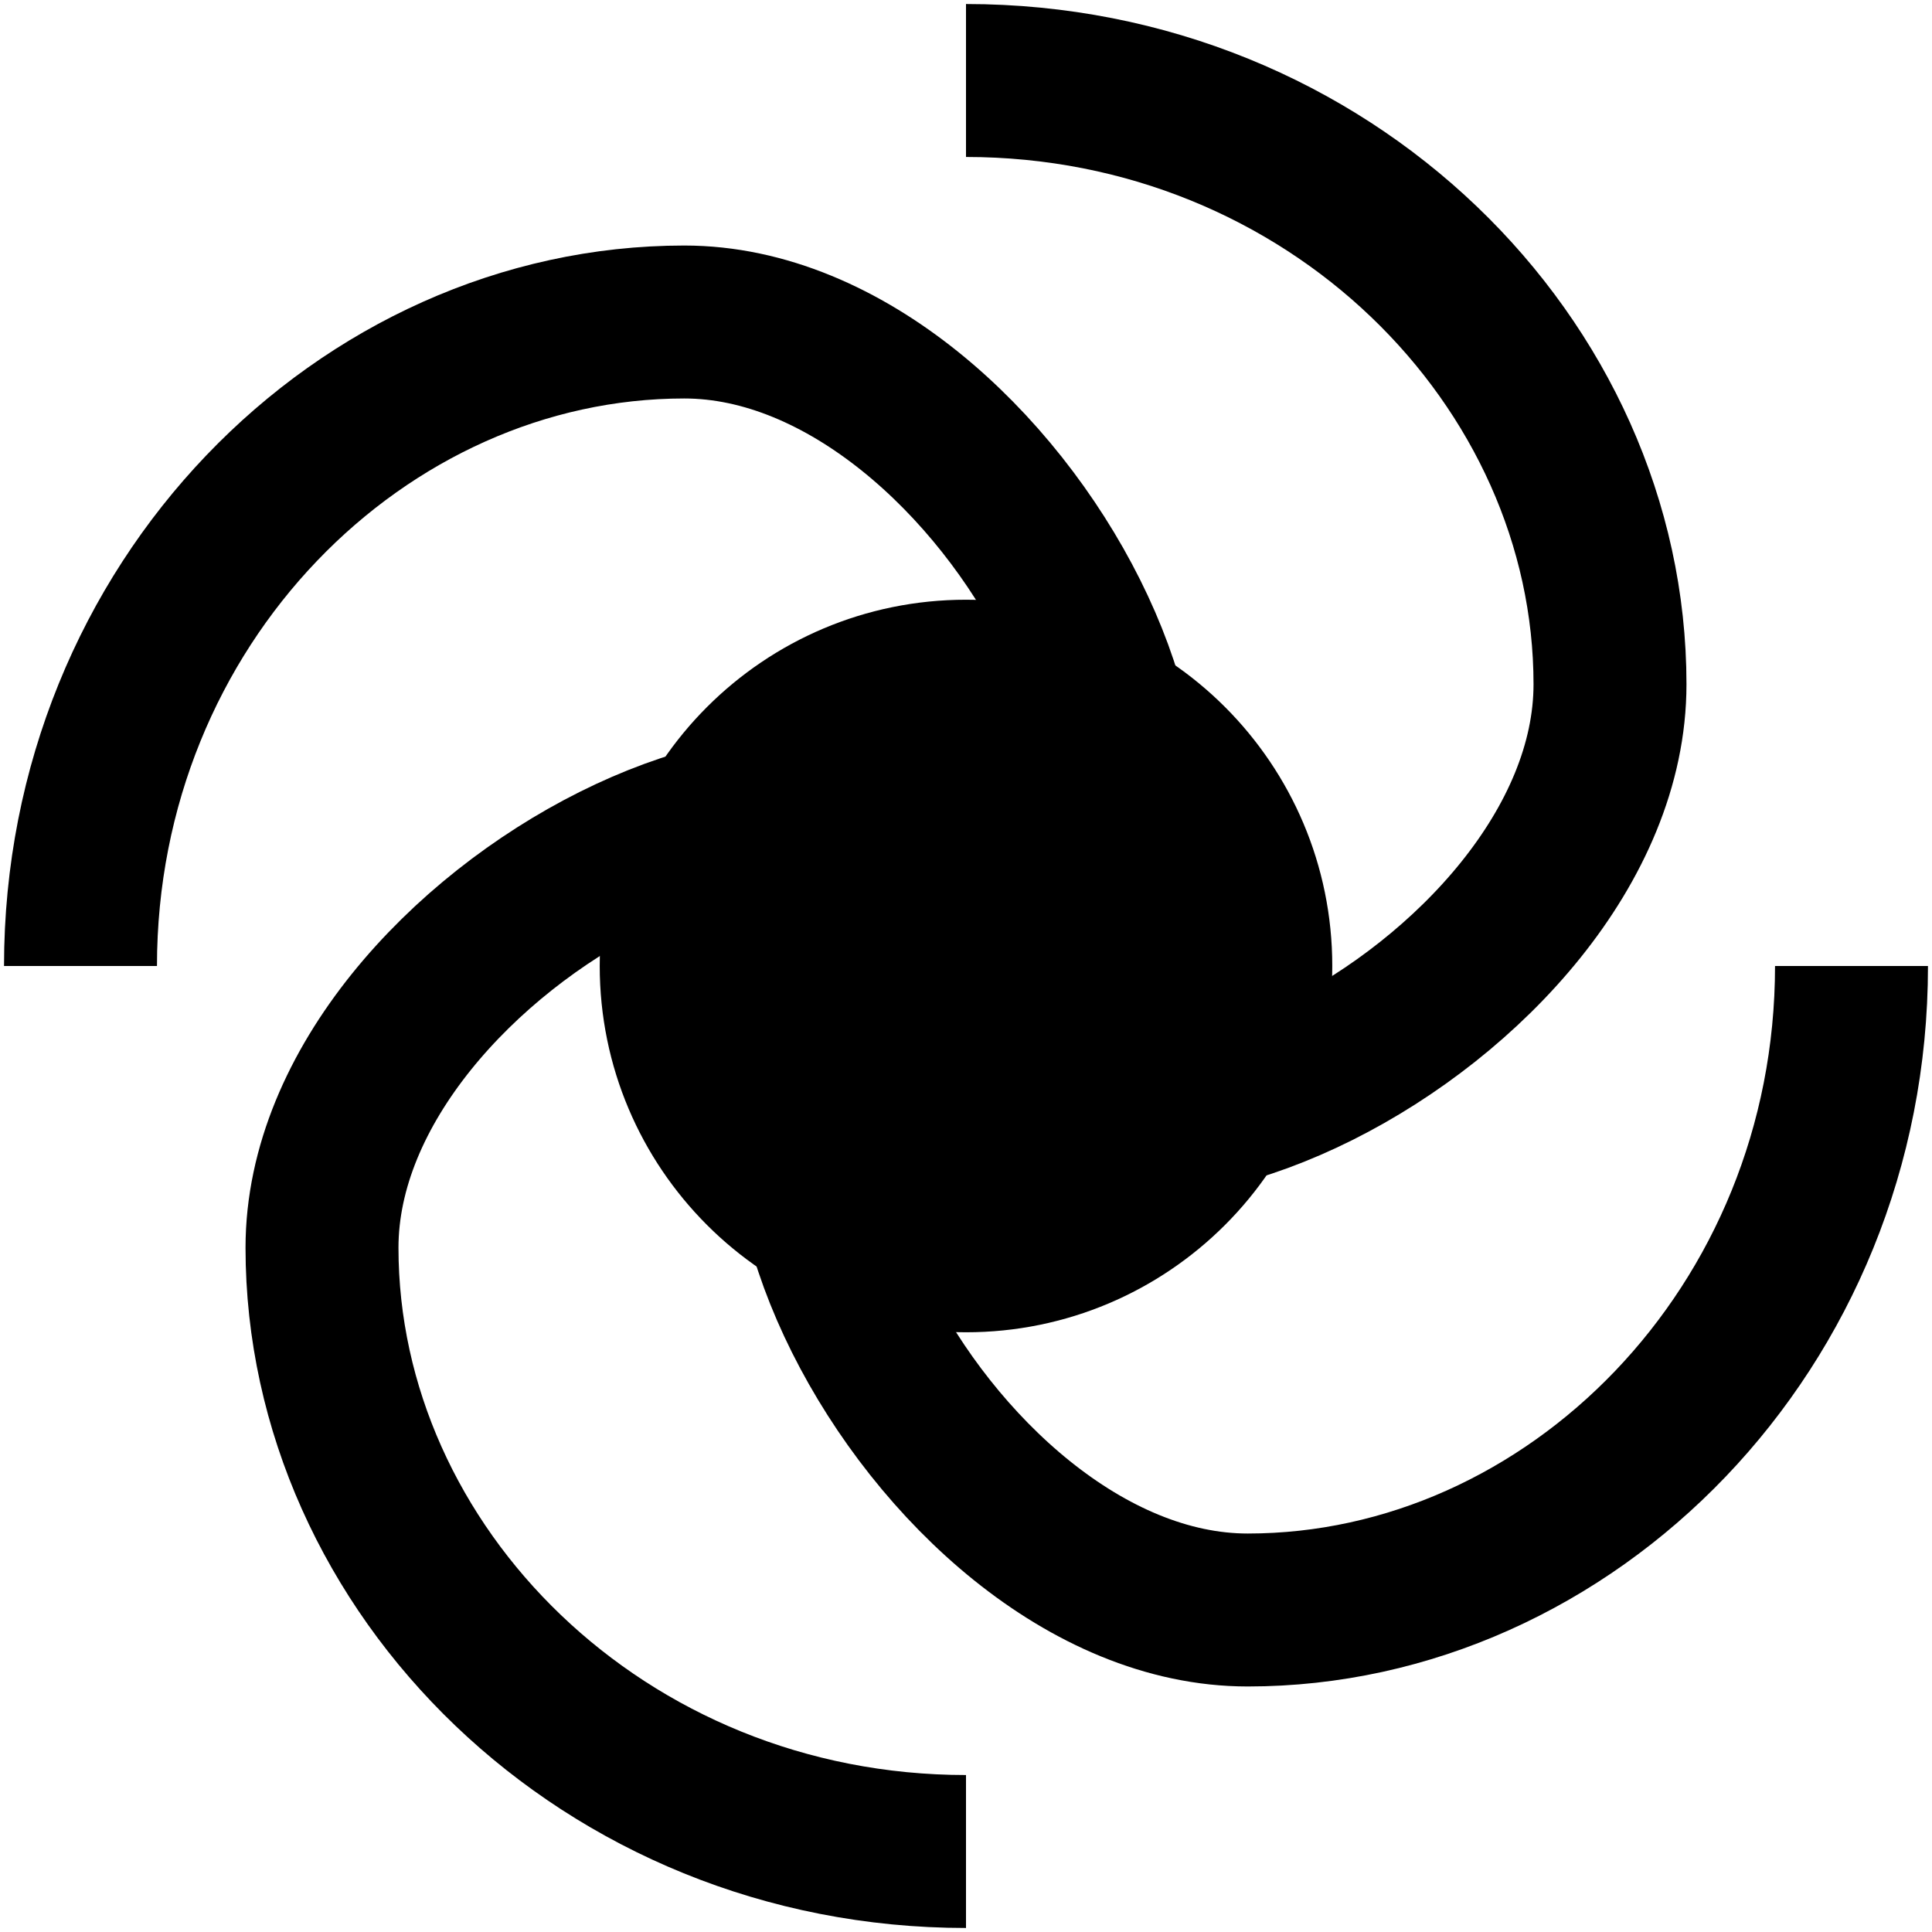
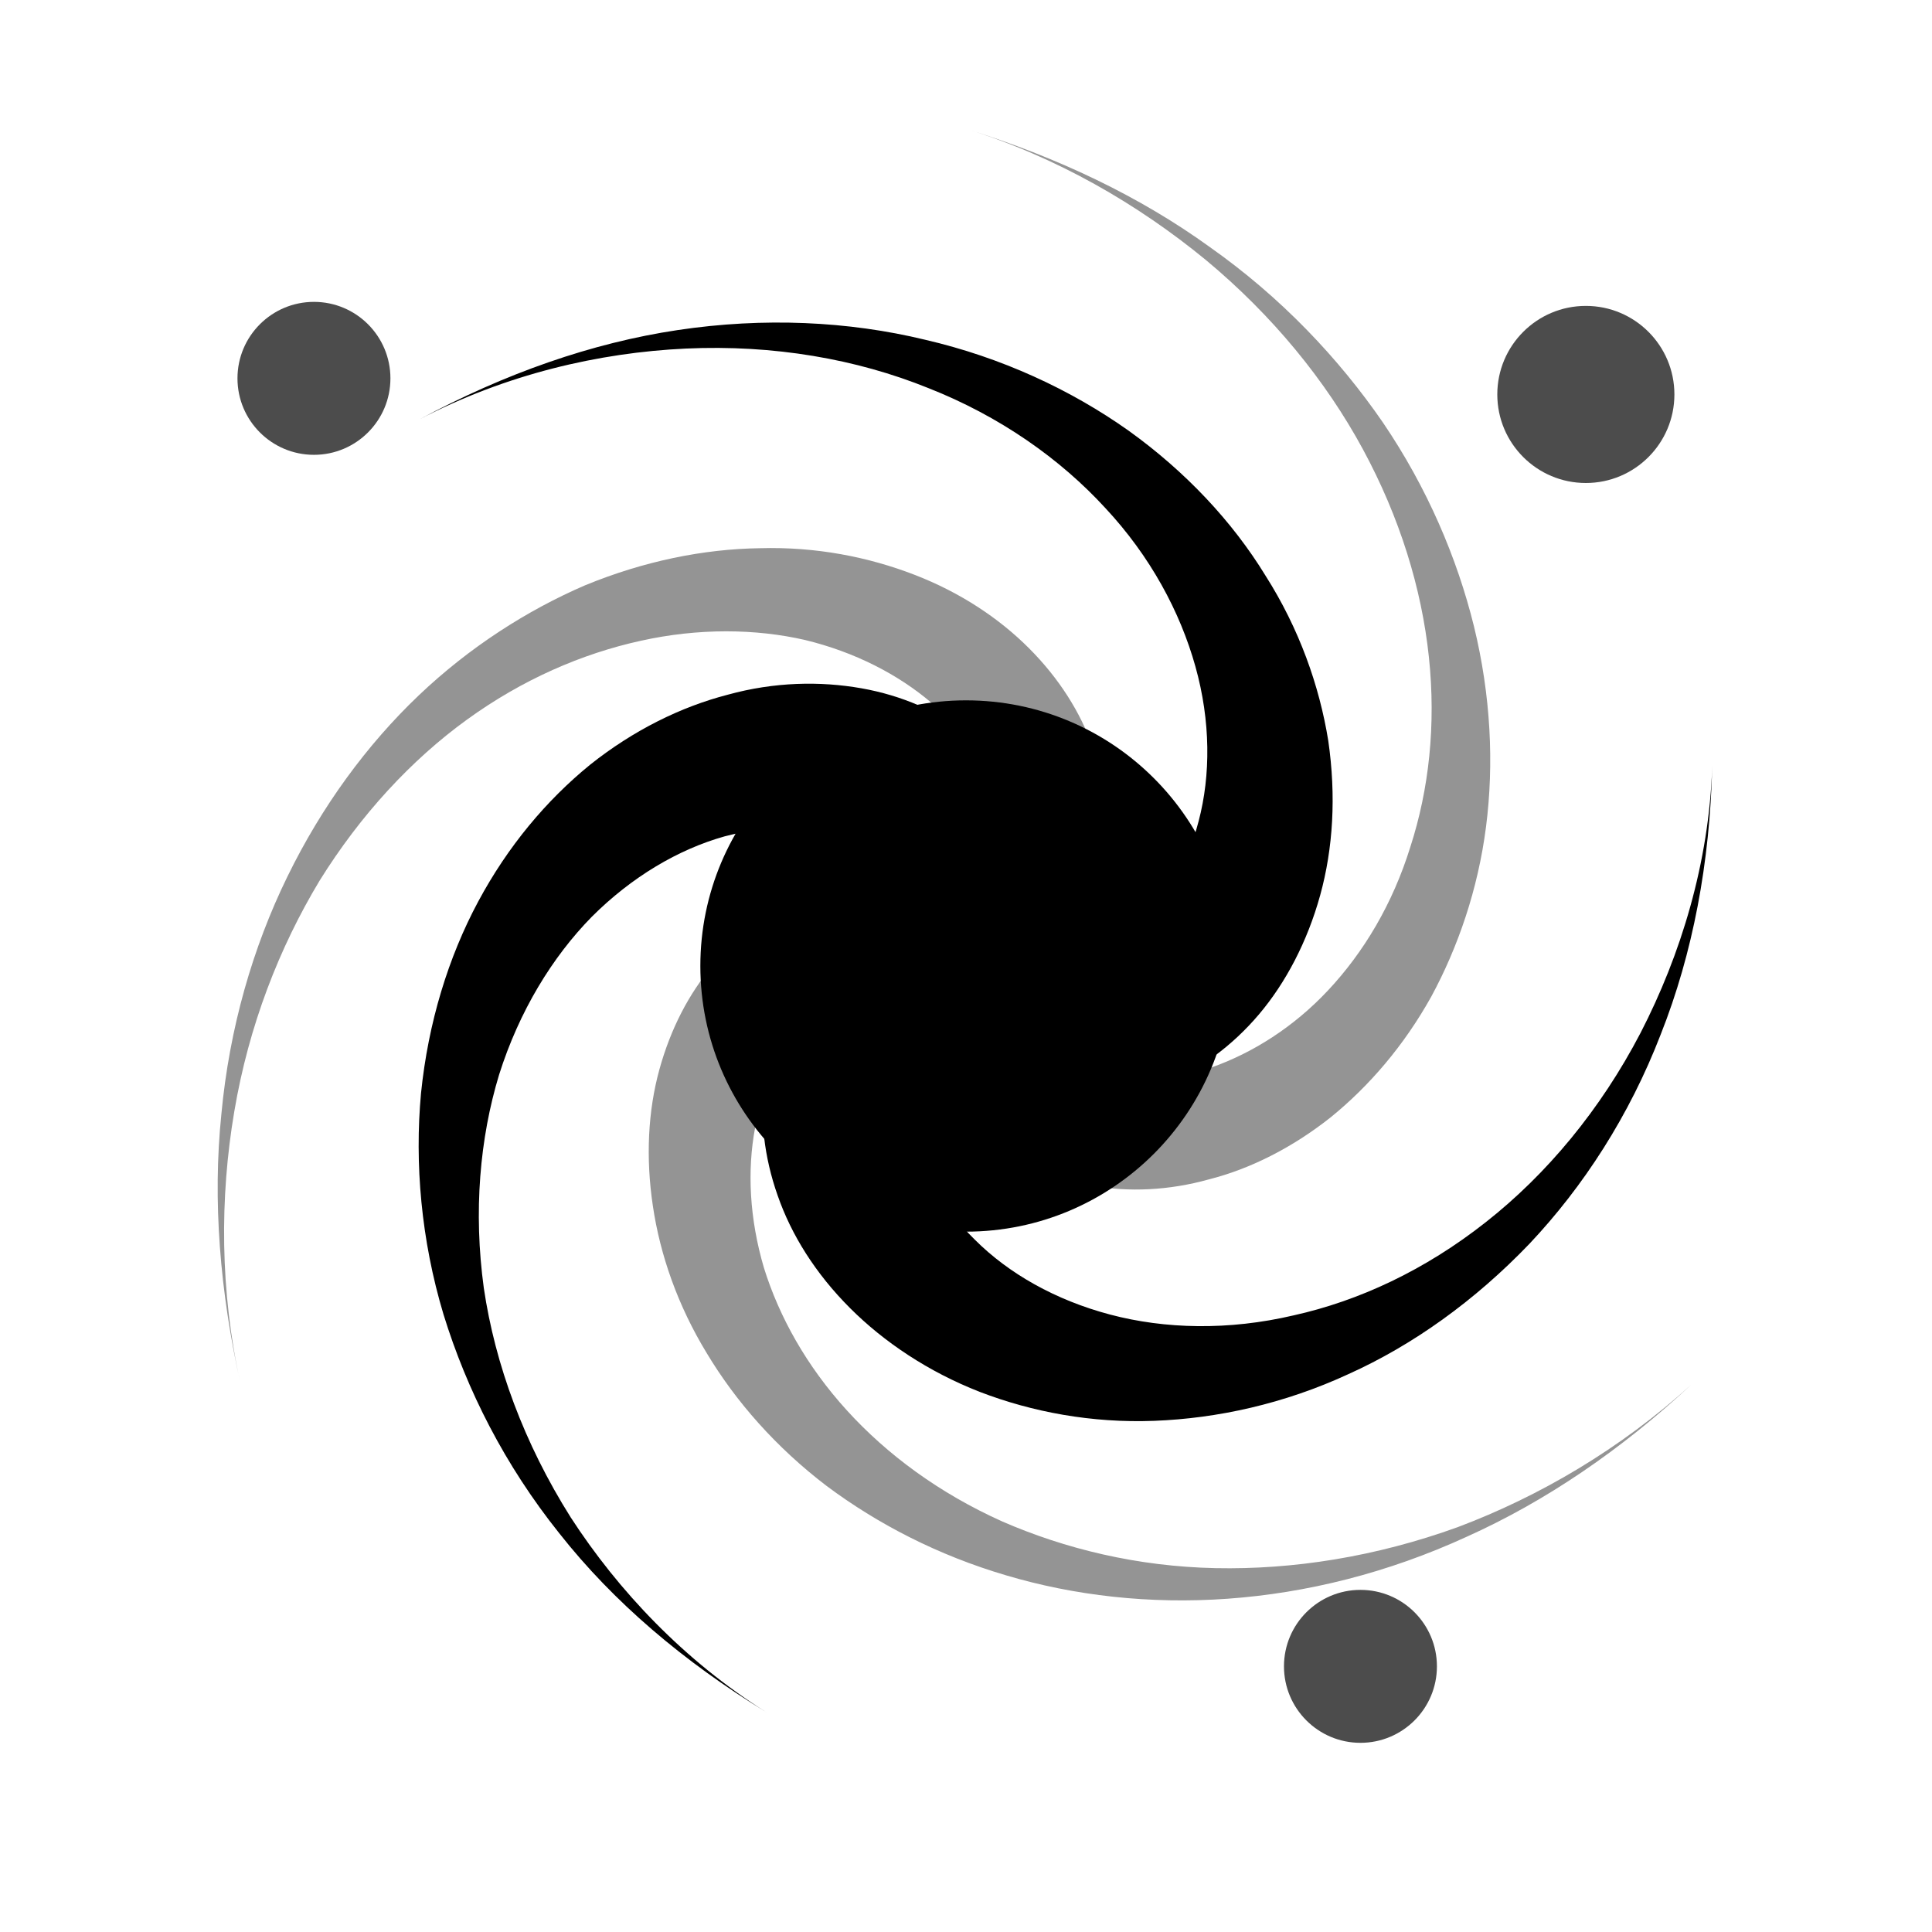
- <svg xmlns="http://www.w3.org/2000/svg" width="24" height="24" viewBox="0 0 24 24" aria-label="Power Pixel logo" fill="none" stroke="currentColor" stroke-width="1.9" stroke-linecap="butt" stroke-linejoin="round" aria-hidden="true" focusable="false">
-   <path d="M12 23c-4.5 0 -8 -3.5 -8 -7.5s7 -7.5 8 -4" />
-   <path d="M23 12c0 4.5 -3.5 8 -7.5 8s-7.5 -7 -4 -8" />
-   <path d="M12 1c4.5 0 8 3.5 8 7.5s-7 7.5 -8 4" />
-   <path d="M1 12c0 -4.5 3.5 -8 7.5 -8s7.5 7 4 8" />
-   <circle cx="12" cy="12" r="3.6" fill="currentColor" />
+ <svg xmlns="http://www.w3.org/2000/svg" width="30" height="30" viewBox="0 0 24 24" fill="currentColor" aria-hidden="true" focusable="false">
+   <path opacity=".42" d="M13.57 9.27C13.42 8.85 13.16 8.43 12.78 8.05C12.41 7.68 11.93 7.36 11.36 7.14C10.79 6.92 10.14 6.79 9.44 6.81C8.74 6.82 8 6.97 7.27 7.27C6.55 7.58 5.83 8.04 5.2 8.64C4.56 9.25 4 10.01 3.57 10.89C3.14 11.77 2.85 12.77 2.75 13.84C2.64 14.91 2.73 16.04 2.99 17.2C2.73 16.04 2.73 14.87 2.91 13.81C3.09 12.74 3.47 11.77 3.97 10.94C4.48 10.12 5.11 9.44 5.8 8.94C6.49 8.44 7.23 8.12 7.96 7.96C8.68 7.8 9.39 7.81 10 7.95C10.62 8.1 11.16 8.38 11.57 8.73C11.98 9.09 12.26 9.52 12.41 9.96C12.55 10.41 12.55 10.86 12.43 11.26ZM8.85 12C8.56 12.34 8.33 12.78 8.19 13.29C8.05 13.8 8.02 14.38 8.11 14.98C8.2 15.59 8.42 16.22 8.78 16.81C9.14 17.41 9.64 17.98 10.27 18.46C10.9 18.93 11.65 19.32 12.5 19.57C13.34 19.82 14.28 19.93 15.25 19.86C16.23 19.79 17.24 19.54 18.22 19.09C19.2 18.65 20.14 18.01 21.01 17.2C20.13 18 19.12 18.59 18.11 18.97C17.09 19.34 16.06 19.5 15.1 19.48C14.13 19.46 13.23 19.24 12.45 18.9C11.67 18.55 11.02 18.07 10.52 17.52C10.02 16.97 9.68 16.36 9.49 15.75C9.31 15.14 9.28 14.54 9.38 14.01C9.49 13.47 9.72 13.01 10.03 12.67C10.35 12.32 10.74 12.09 11.15 12ZM13.57 14.73C14.02 14.81 14.52 14.79 15.02 14.65C15.53 14.52 16.05 14.26 16.53 13.88C17.01 13.49 17.44 12.99 17.78 12.38C18.11 11.77 18.36 11.05 18.46 10.27C18.56 9.49 18.52 8.64 18.31 7.78C18.1 6.93 17.73 6.06 17.18 5.25C16.63 4.45 15.91 3.69 15.03 3.07C14.16 2.44 13.13 1.95 12 1.6C13.13 1.95 14.14 2.54 14.98 3.23C15.81 3.92 16.47 4.73 16.93 5.58C17.39 6.43 17.66 7.31 17.75 8.16C17.84 9.01 17.75 9.81 17.52 10.52C17.3 11.23 16.94 11.83 16.5 12.3C16.07 12.76 15.56 13.08 15.05 13.26C14.53 13.44 14.02 13.47 13.56 13.37C13.11 13.27 12.71 13.04 12.43 12.74Z" />
+   <path d="M12 9.1C11.65 8.84 11.21 8.64 10.7 8.55C10.19 8.46 9.62 8.47 9.04 8.63C8.46 8.78 7.87 9.07 7.33 9.5C6.79 9.94 6.31 10.51 5.94 11.2C5.57 11.89 5.32 12.7 5.23 13.58C5.15 14.45 5.23 15.4 5.51 16.33C5.8 17.27 6.27 18.2 6.95 19.05C7.62 19.9 8.49 20.64 9.52 21.27C8.5 20.63 7.68 19.76 7.09 18.85C6.51 17.93 6.15 16.95 6.01 16C5.88 15.05 5.96 14.14 6.2 13.35C6.45 12.56 6.86 11.89 7.35 11.39C7.85 10.89 8.43 10.55 9 10.39C9.57 10.24 10.13 10.25 10.61 10.41C11.08 10.57 11.47 10.87 11.71 11.24C11.96 11.61 12.06 12.06 12 12.5ZM9.49 13.45C9.44 13.88 9.49 14.37 9.66 14.85C9.83 15.34 10.13 15.82 10.56 16.25C10.98 16.67 11.53 17.04 12.17 17.29C12.82 17.54 13.56 17.68 14.34 17.65C15.12 17.62 15.95 17.44 16.75 17.07C17.55 16.71 18.32 16.16 19 15.45C19.67 14.74 20.24 13.86 20.63 12.85C21.03 11.84 21.24 10.72 21.27 9.52C21.23 10.72 20.88 11.86 20.38 12.83C19.88 13.79 19.21 14.59 18.46 15.18C17.7 15.78 16.88 16.16 16.07 16.34C15.26 16.53 14.47 16.51 13.79 16.33C13.11 16.15 12.53 15.82 12.11 15.4C11.69 14.99 11.42 14.49 11.32 14C11.22 13.51 11.28 13.03 11.49 12.63C11.69 12.23 12.02 11.92 12.43 11.75ZM14.51 13.45C14.91 13.28 15.31 12.99 15.64 12.6C15.97 12.21 16.24 11.7 16.4 11.12C16.56 10.54 16.6 9.89 16.5 9.2C16.39 8.52 16.14 7.81 15.72 7.15C15.31 6.48 14.73 5.86 14.02 5.35C13.3 4.84 12.44 4.44 11.49 4.22C10.54 3.99 9.49 3.94 8.42 4.1C7.35 4.26 6.27 4.64 5.21 5.21C6.28 4.65 7.44 4.38 8.52 4.33C9.61 4.28 10.64 4.46 11.53 4.82C12.42 5.17 13.17 5.7 13.73 6.31C14.29 6.91 14.66 7.6 14.85 8.28C15.04 8.96 15.04 9.63 14.89 10.2C14.74 10.78 14.45 11.25 14.07 11.59C13.7 11.92 13.25 12.11 12.8 12.13C12.35 12.16 11.92 12.02 11.57 11.75Z" />
+   <circle cx="12" cy="12" r="3.3" />
+   <circle opacity=".7" cx="19.7" cy="4.9" r="1.1" />
+   <circle opacity=".7" cx="3.9" cy="4.7" r="0.95" />
+   <circle opacity=".7" cx="16.9" cy="20.7" r="0.95" />
</svg>
